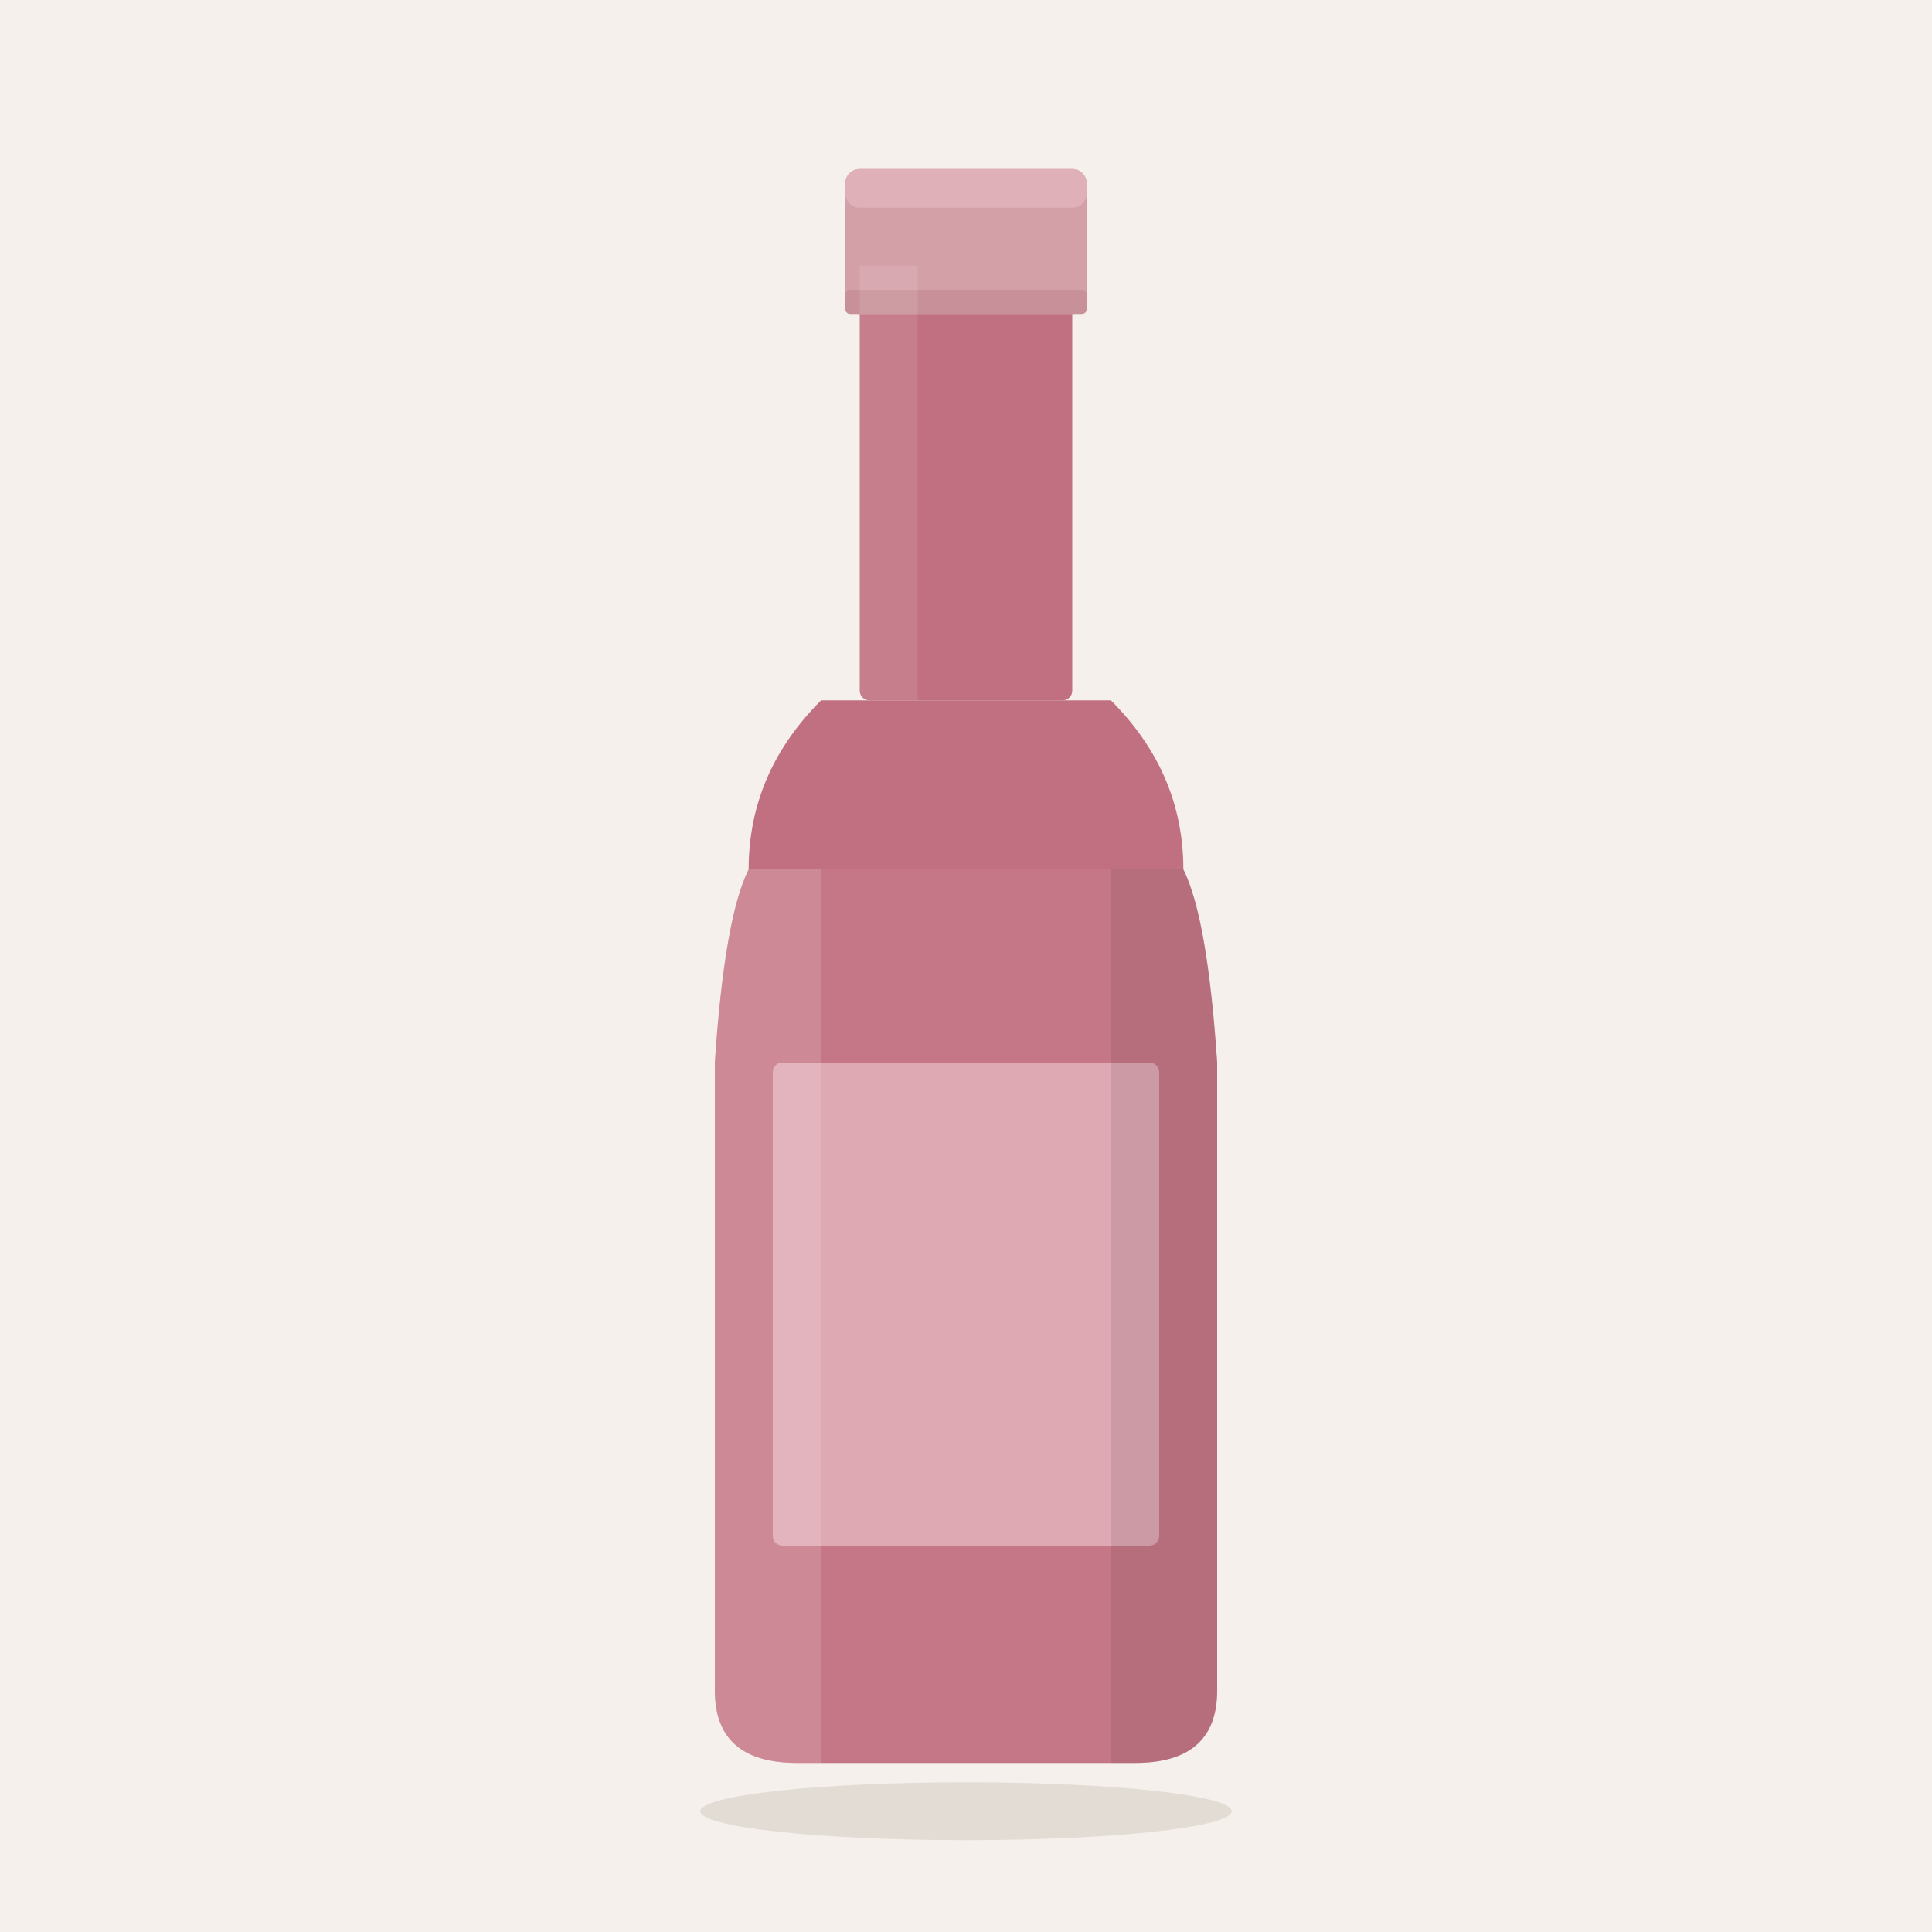
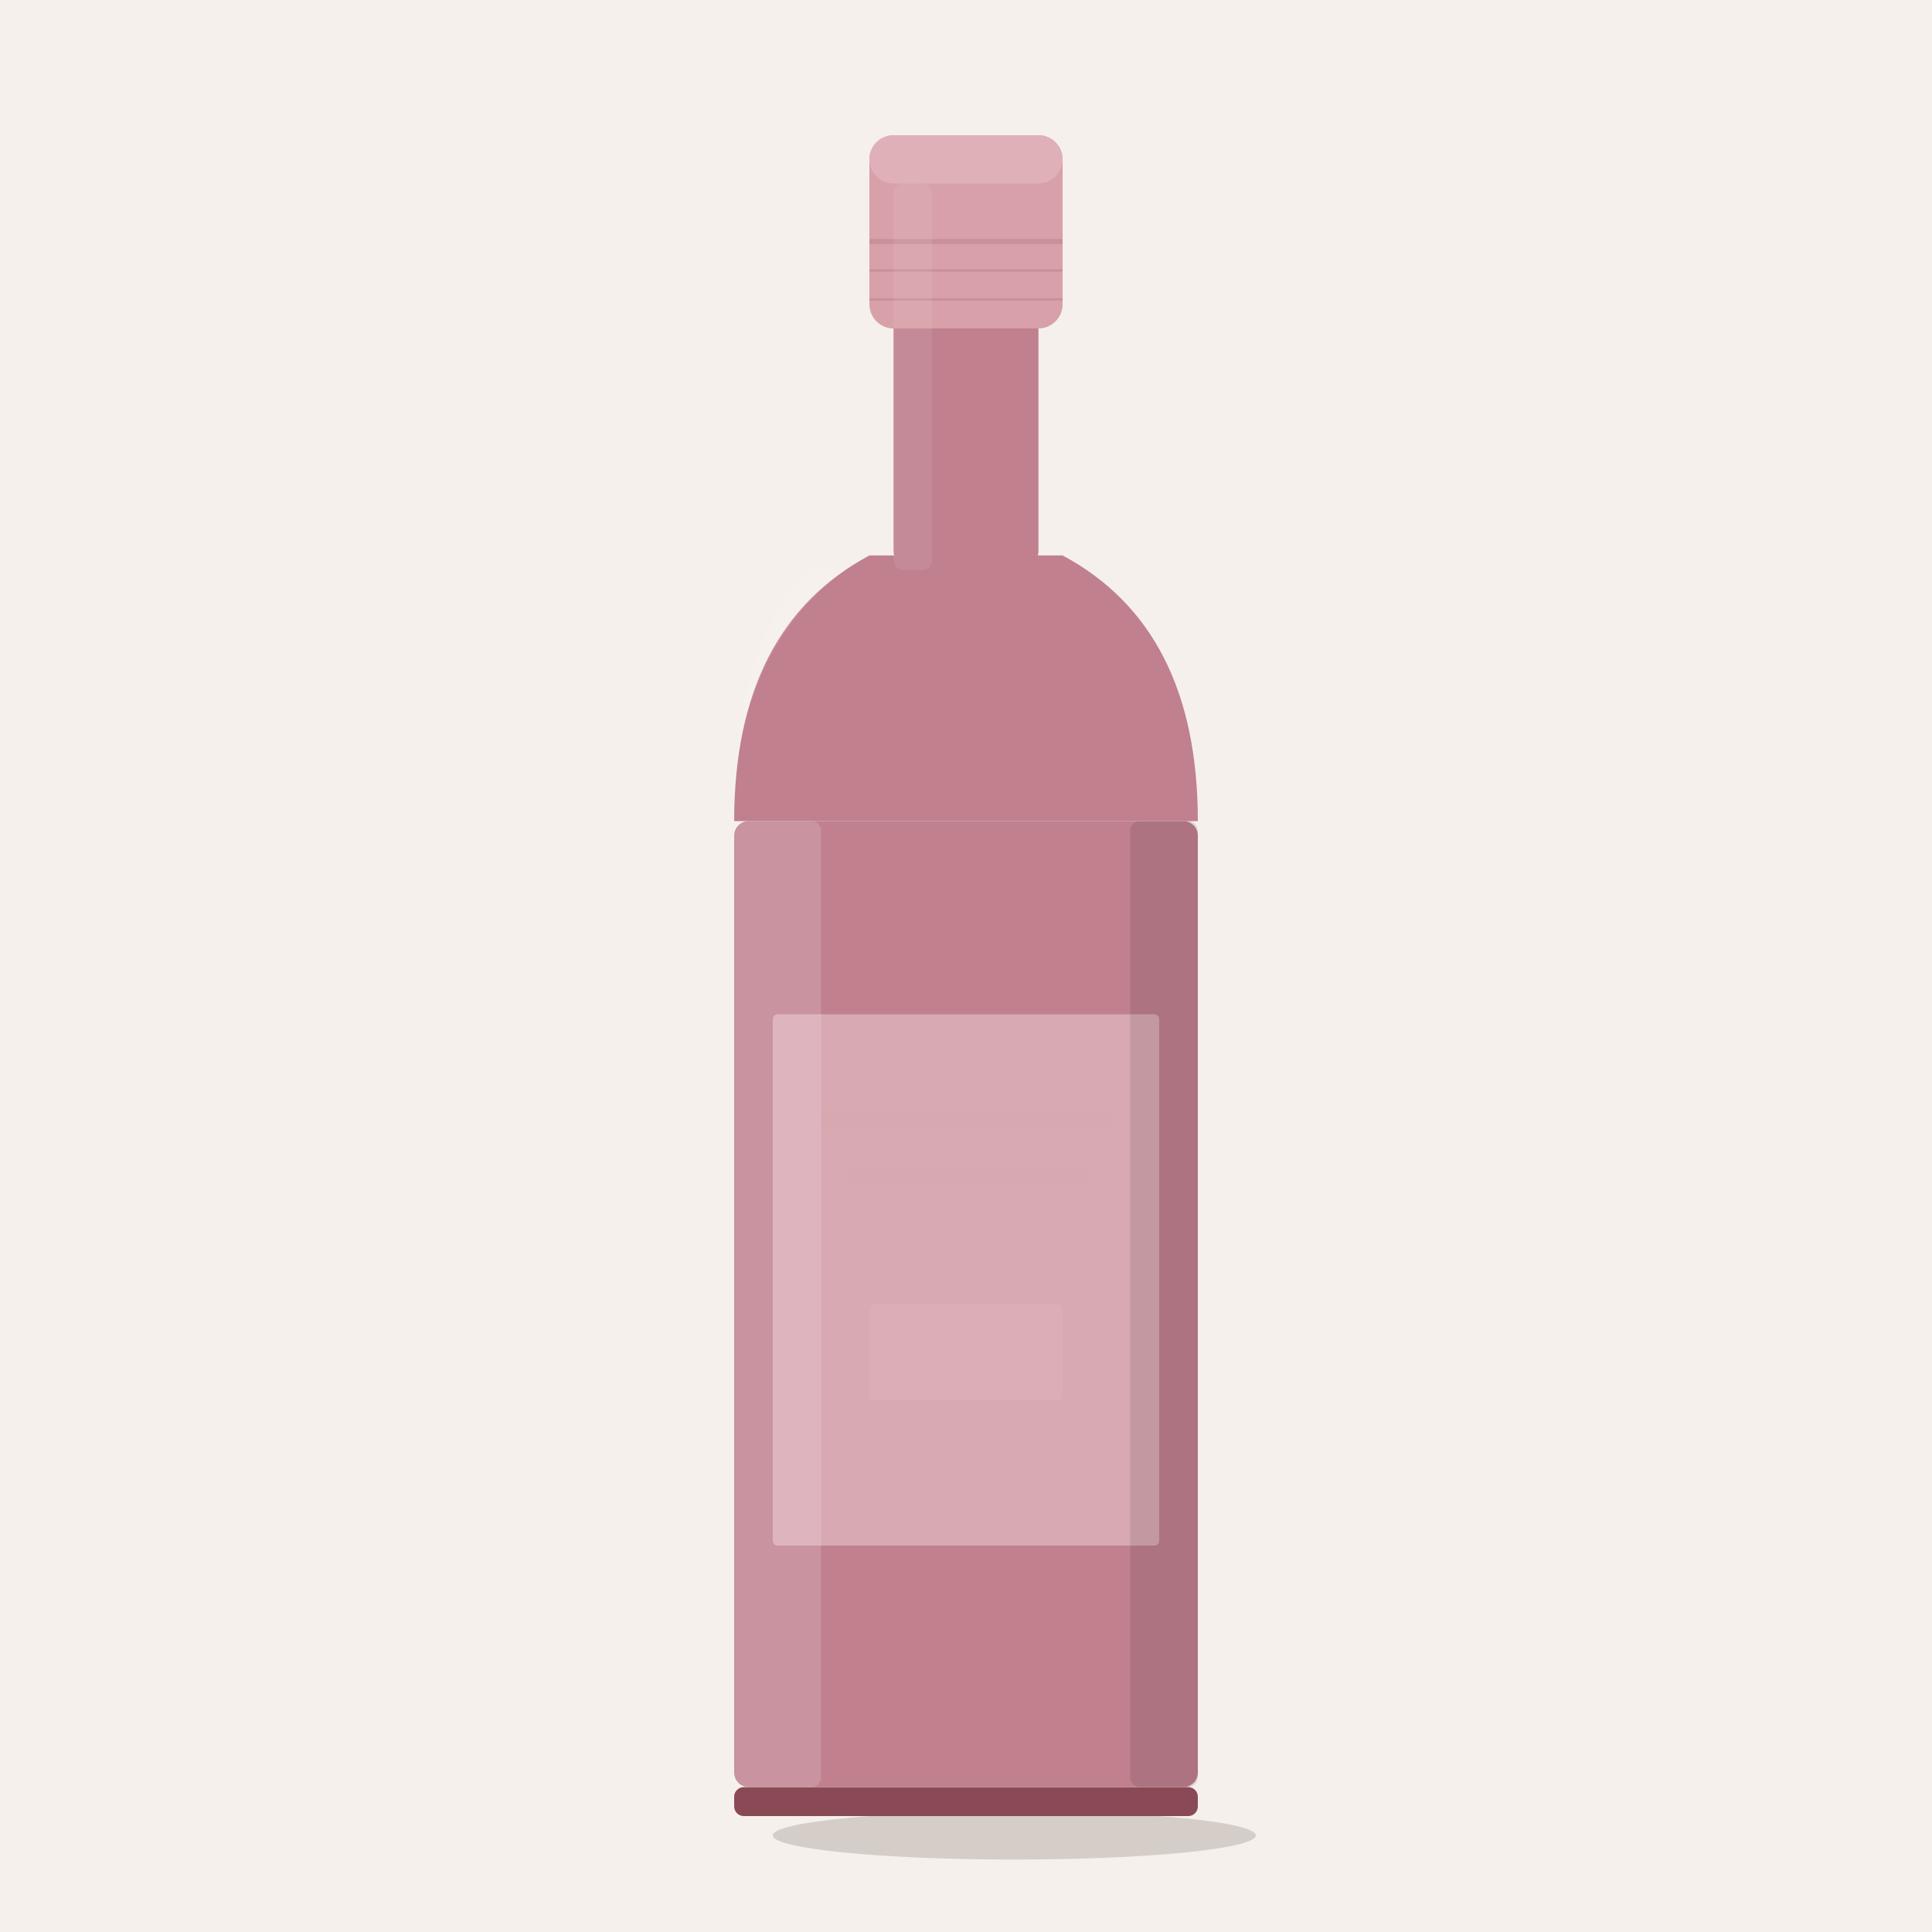
<svg xmlns="http://www.w3.org/2000/svg" viewBox="0 0 400 400" fill="none">
  <rect width="400" height="400" fill="#f5f0eb" />
-   <ellipse cx="200" cy="375" rx="55" ry="6" fill="#d0c8c0" opacity="0.5" />
-   <path d="M155 180 Q150 190 148 220 L148 350 Q148 365 165 365 L235 365 Q252 365 252 350 L252 220 Q250 190 245 180 Z" fill="#C07080" />
-   <path d="M155 180 Q155 160 170 145 L170 145 L230 145 Q245 160 245 180 Z" fill="#C07080" />
-   <rect x="178" y="55" width="44" height="90" rx="2" fill="#C07080" />
-   <rect x="175" y="35" width="50" height="30" rx="3" fill="#D4A0A8" />
-   <rect x="175" y="35" width="50" height="8" rx="3" fill="#E0B0B8" />
-   <rect x="175" y="60" width="50" height="5" rx="1" fill="#C89098" />
-   <rect x="160" y="220" width="80" height="100" rx="2" fill="#F0D0D8" opacity="0.6" />
-   <path d="M155 180 Q150 190 148 220 L148 350 Q148 365 165 365 L170 365 L170 180 Z" fill="white" opacity="0.15" />
-   <path d="M230 180 L230 365 L235 365 Q252 365 252 350 L252 220 Q250 190 245 180 Z" fill="black" opacity="0.1" />
-   <rect x="178" y="55" width="12" height="90" fill="white" opacity="0.1" />
-   <path d="M155 180 Q150 190 148 220 L148 350 Q148 365 165 365 L235 365 Q252 365 252 350 L252 220 Q250 190 245 180 Z" fill="#E8A0B0" opacity="0.15" />
+   <ellipse cx="210" cy="380" rx="50" ry="5" fill="#c0b8b0" opacity="0.6" />
+   <rect x="152" y="370" width="96" height="6" rx="2" fill="#8a4a55" />
+   <rect x="152" y="170" width="96" height="200" rx="3" fill="#C0808E" />
+   <path d="M152 170 Q152 130 180 115 L180 115 L220 115 Q248 130 248 170 Z" fill="#C0808E" />
+   <rect x="185" y="38" width="30" height="80" rx="4" fill="#C0808E" />
+   <rect x="182" y="30" width="36" height="12" rx="5" fill="#C0808E" />
+   <rect x="180" y="28" width="40" height="40" rx="5" fill="#D8A0A8" />
+   <rect x="180" y="28" width="40" height="10" rx="5" fill="#E0B0B8" />
+   <line x1="180" y1="50" x2="220" y2="50" stroke="#C89098" stroke-width="1" />
+   <line x1="180" y1="56" x2="220" y2="56" stroke="#C89098" stroke-width="0.5" />
+   <line x1="180" y1="62" x2="220" y2="62" stroke="#C89098" stroke-width="0.5" />
+   <rect x="160" y="210" width="80" height="110" rx="1" fill="#F0D0D8" opacity="0.5" />
+   <rect x="170" y="230" width="60" height="4" rx="1" fill="#D8A8B0" opacity="0.4" />
+   <rect x="175" y="242" width="50" height="3" rx="1" fill="#D8A8B0" opacity="0.3" />
+   <rect x="180" y="270" width="40" height="20" rx="1" fill="#E0B8C0" opacity="0.3" />
+   <rect x="152" y="170" width="18" height="200" rx="2" fill="white" opacity="0.15" />
+   <rect x="234" y="170" width="14" height="200" rx="2" fill="black" opacity="0.1" />
+   <path d="M152 170 Q152 135 175 118 L168 118 Q152 132 152 170 Z" fill="white" opacity="0.1" />
+   <rect x="185" y="38" width="8" height="80" rx="2" fill="white" opacity="0.08" />
</svg>
